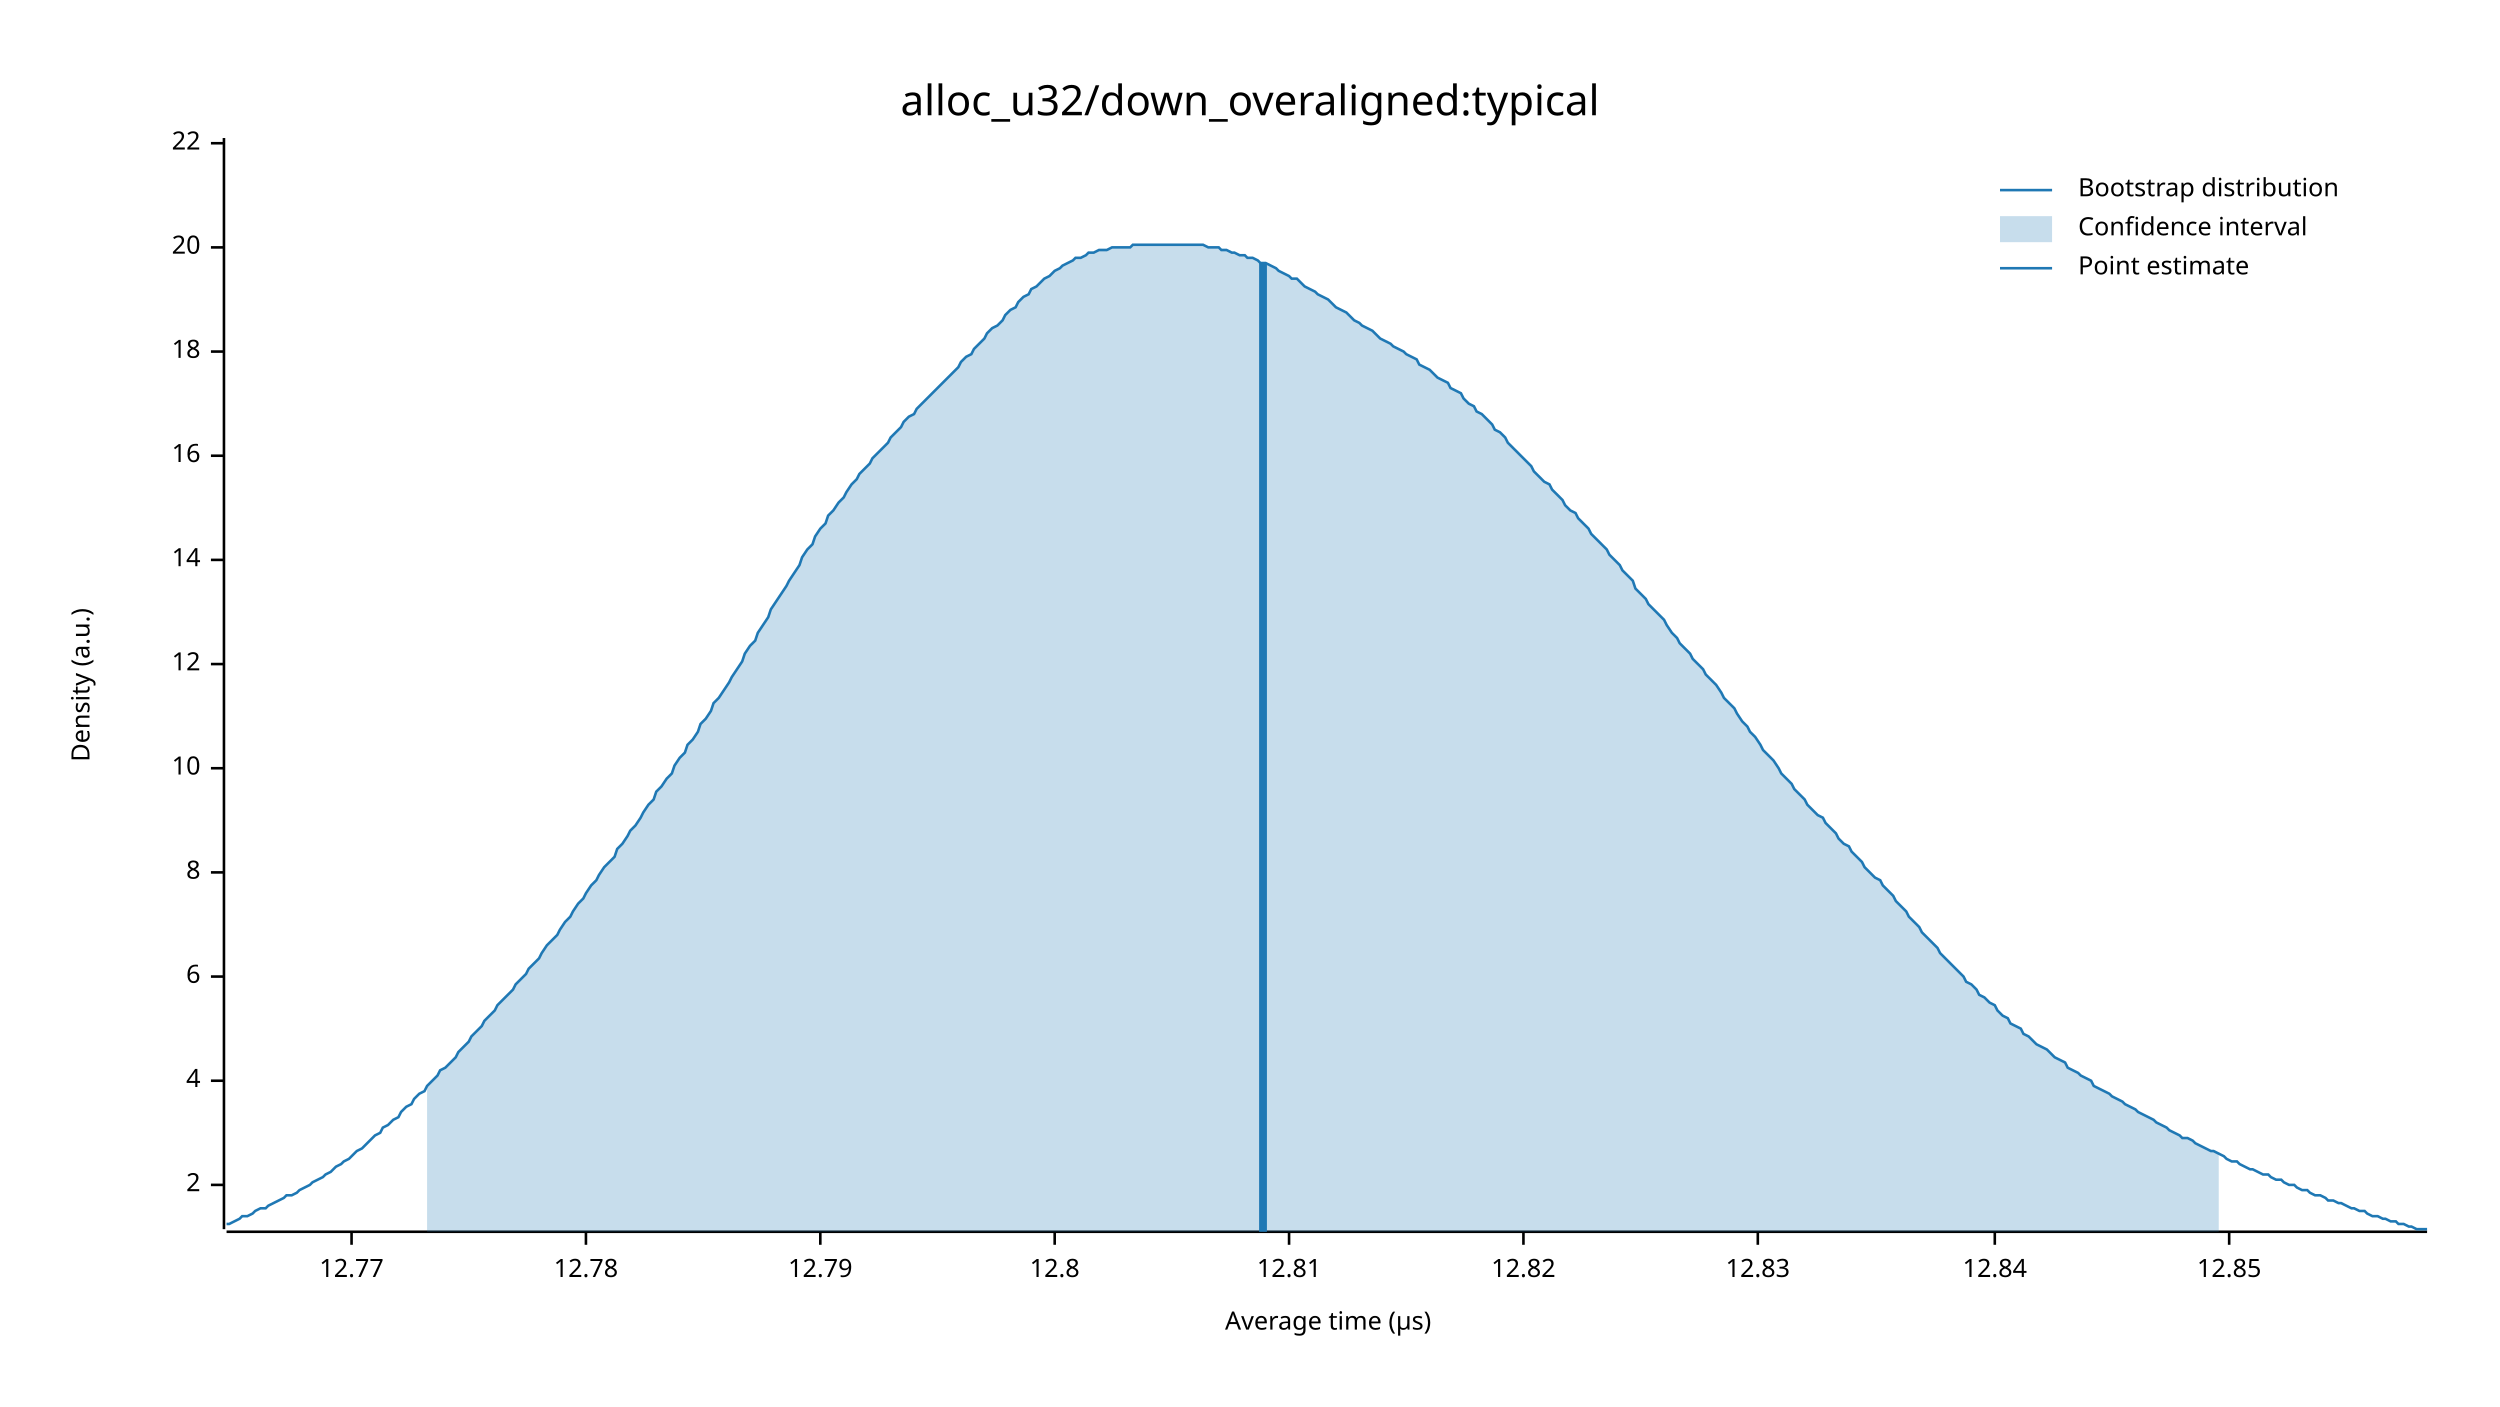
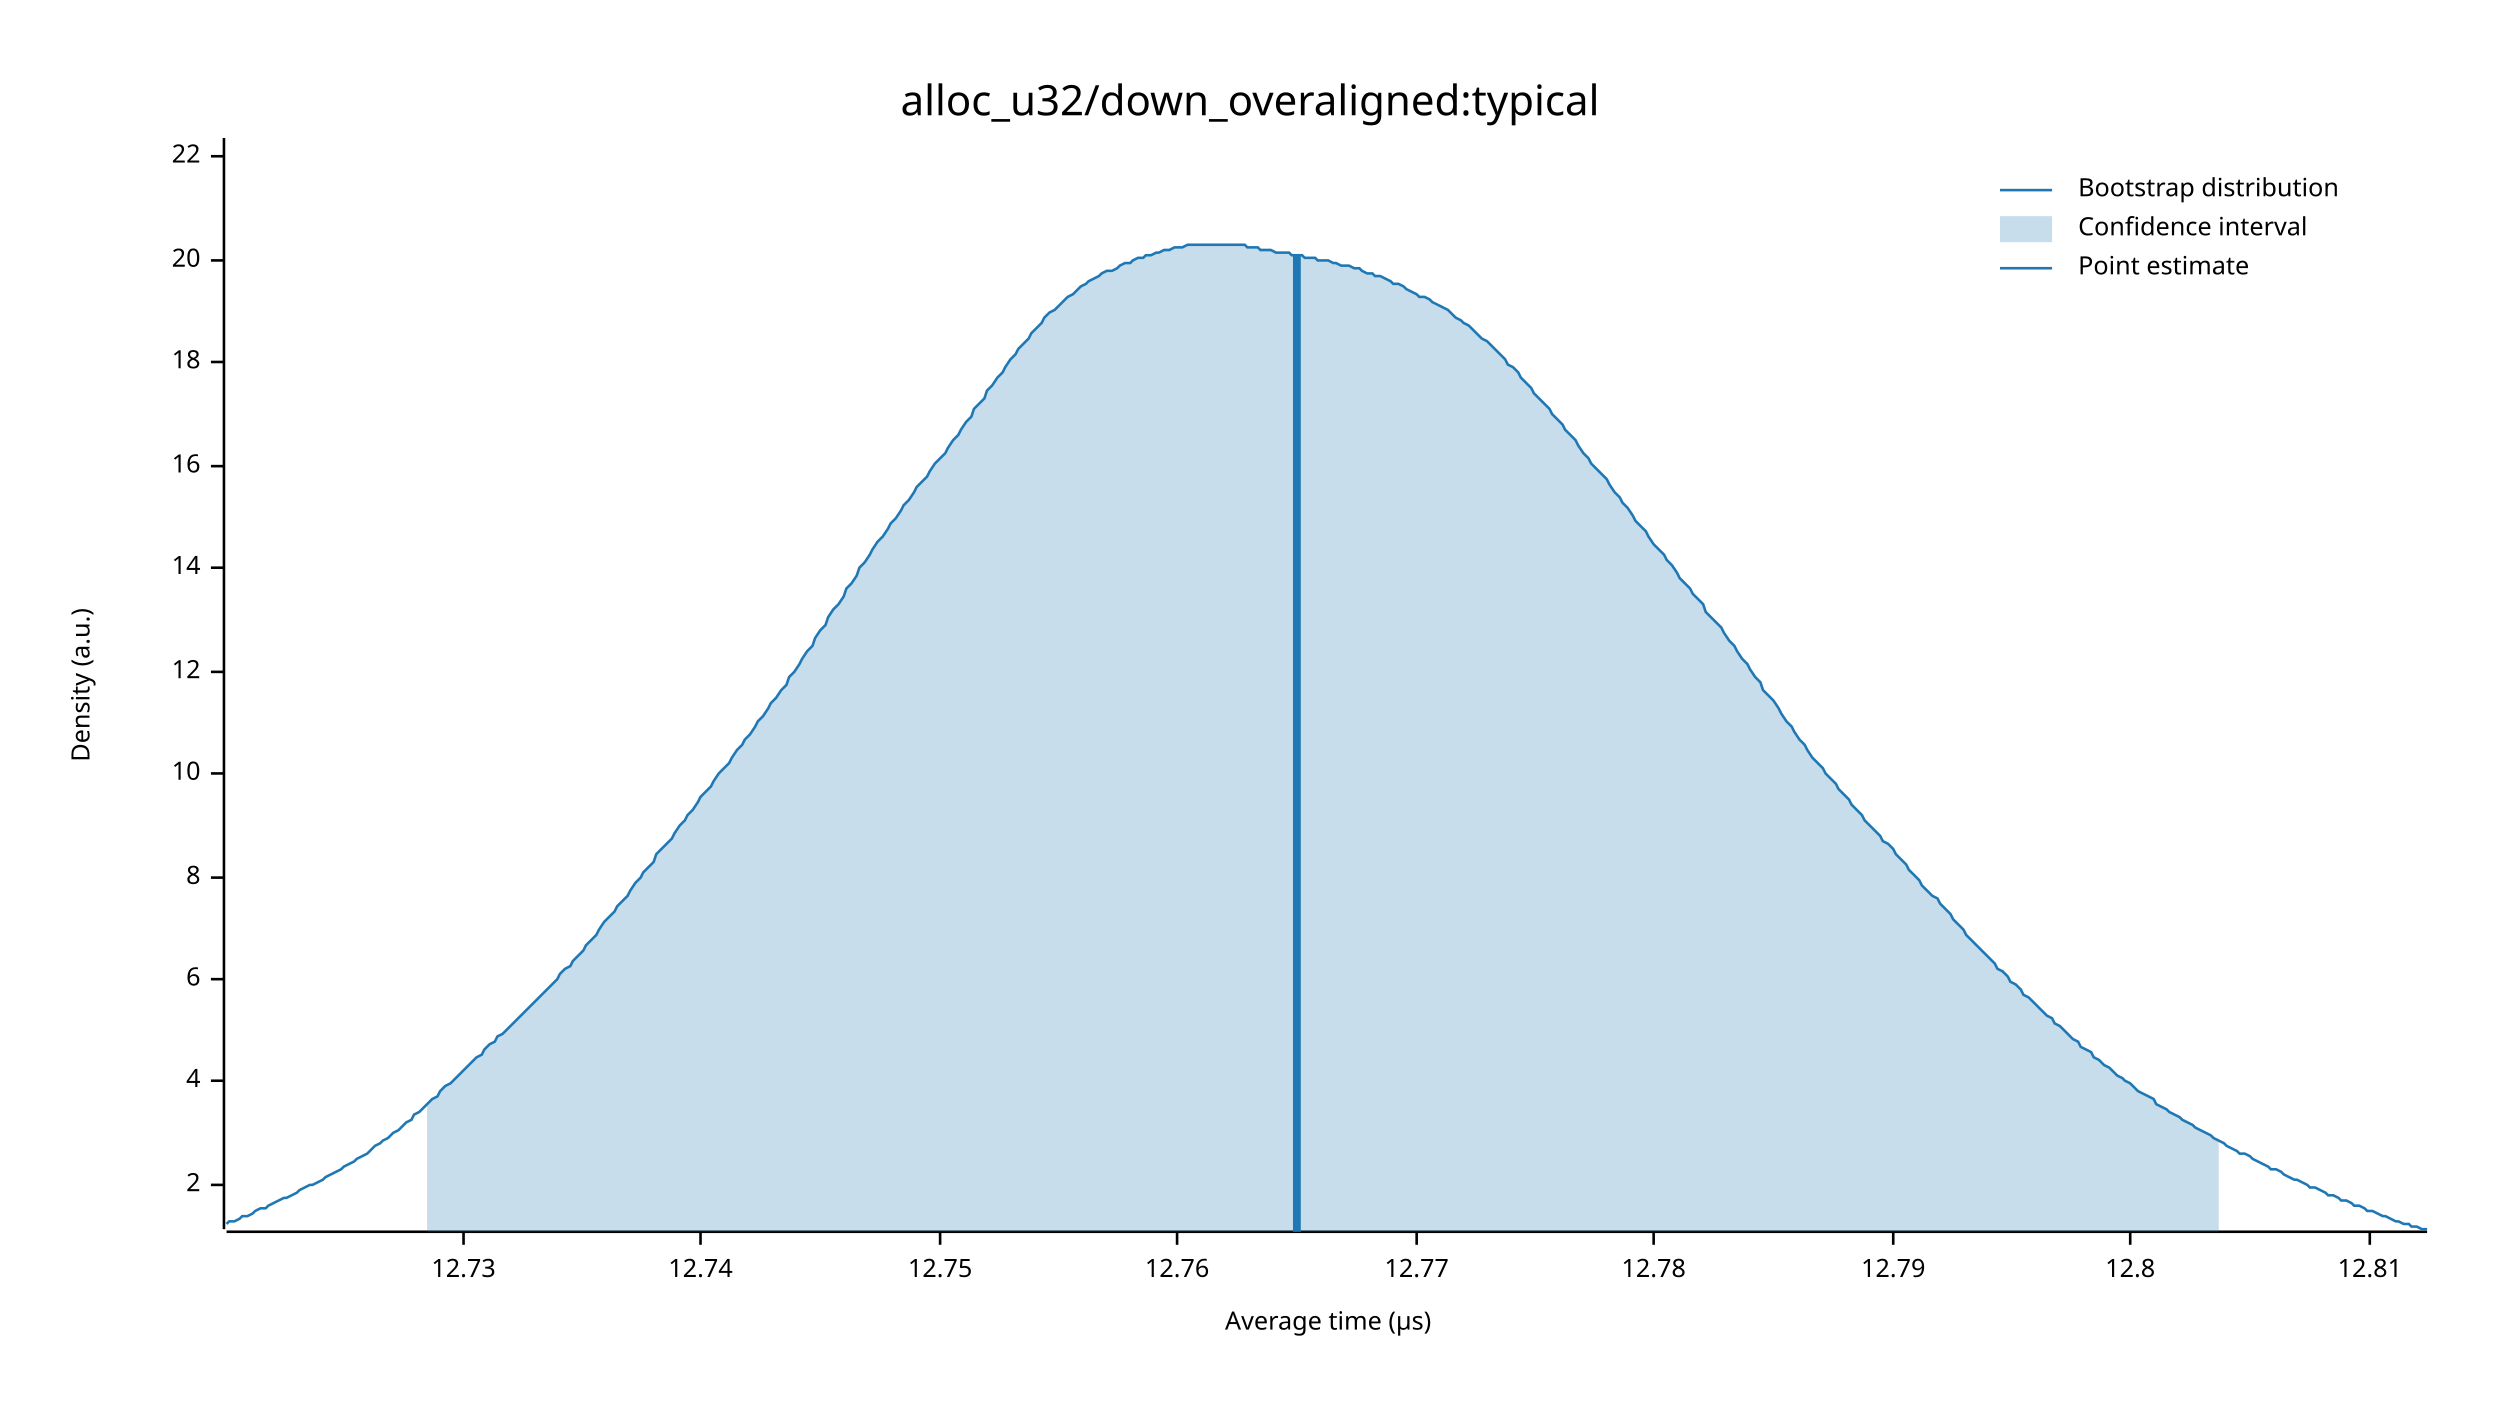
<svg xmlns="http://www.w3.org/2000/svg" width="960" height="540" viewBox="0 0 960 540">
  <text x="480" y="32" dy="0.76em" text-anchor="middle" font-family="sans-serif" font-size="16.129" opacity="1" fill="#000000">
alloc_u32/down_overaligned:typical
</text>
  <text x="27" y="263" dy="0.76em" text-anchor="middle" font-family="sans-serif" font-size="9.677" opacity="1" fill="#000000" transform="rotate(270, 27, 263)">
Density (a.u.)
</text>
  <text x="510" y="513" dy="-0.5ex" text-anchor="middle" font-family="sans-serif" font-size="9.677" opacity="1" fill="#000000">
Average time (µs)
</text>
  <polyline fill="none" opacity="1" stroke="#000000" stroke-width="1" points="86,53 86,472 " />
  <text x="77" y="455" dy="0.5ex" text-anchor="end" font-family="sans-serif" font-size="9.677" opacity="1" fill="#000000">
2
</text>
  <polyline fill="none" opacity="1" stroke="#000000" stroke-width="1" points="81,455 86,455 " />
  <text x="77" y="415" dy="0.5ex" text-anchor="end" font-family="sans-serif" font-size="9.677" opacity="1" fill="#000000">
4
</text>
  <polyline fill="none" opacity="1" stroke="#000000" stroke-width="1" points="81,415 86,415 " />
-   <text x="77" y="375" dy="0.5ex" text-anchor="end" font-family="sans-serif" font-size="9.677" opacity="1" fill="#000000">
+   <text x="77" y="376" dy="0.5ex" text-anchor="end" font-family="sans-serif" font-size="9.677" opacity="1" fill="#000000">
6
</text>
-   <polyline fill="none" opacity="1" stroke="#000000" stroke-width="1" points="81,375 86,375 " />
-   <text x="77" y="335" dy="0.5ex" text-anchor="end" font-family="sans-serif" font-size="9.677" opacity="1" fill="#000000">
+   <polyline fill="none" opacity="1" stroke="#000000" stroke-width="1" points="81,376 86,376 " />
+   <text x="77" y="337" dy="0.5ex" text-anchor="end" font-family="sans-serif" font-size="9.677" opacity="1" fill="#000000">
8
</text>
-   <polyline fill="none" opacity="1" stroke="#000000" stroke-width="1" points="81,335 86,335 " />
-   <text x="77" y="295" dy="0.5ex" text-anchor="end" font-family="sans-serif" font-size="9.677" opacity="1" fill="#000000">
+   <polyline fill="none" opacity="1" stroke="#000000" stroke-width="1" points="81,337 86,337 " />
+   <text x="77" y="297" dy="0.5ex" text-anchor="end" font-family="sans-serif" font-size="9.677" opacity="1" fill="#000000">
10
</text>
-   <polyline fill="none" opacity="1" stroke="#000000" stroke-width="1" points="81,295 86,295 " />
-   <text x="77" y="255" dy="0.5ex" text-anchor="end" font-family="sans-serif" font-size="9.677" opacity="1" fill="#000000">
+   <polyline fill="none" opacity="1" stroke="#000000" stroke-width="1" points="81,297 86,297 " />
+   <text x="77" y="258" dy="0.5ex" text-anchor="end" font-family="sans-serif" font-size="9.677" opacity="1" fill="#000000">
12
</text>
-   <polyline fill="none" opacity="1" stroke="#000000" stroke-width="1" points="81,255 86,255 " />
-   <text x="77" y="215" dy="0.5ex" text-anchor="end" font-family="sans-serif" font-size="9.677" opacity="1" fill="#000000">
+   <polyline fill="none" opacity="1" stroke="#000000" stroke-width="1" points="81,258 86,258 " />
+   <text x="77" y="218" dy="0.5ex" text-anchor="end" font-family="sans-serif" font-size="9.677" opacity="1" fill="#000000">
14
</text>
-   <polyline fill="none" opacity="1" stroke="#000000" stroke-width="1" points="81,215 86,215 " />
-   <text x="77" y="175" dy="0.5ex" text-anchor="end" font-family="sans-serif" font-size="9.677" opacity="1" fill="#000000">
+   <polyline fill="none" opacity="1" stroke="#000000" stroke-width="1" points="81,218 86,218 " />
+   <text x="77" y="179" dy="0.5ex" text-anchor="end" font-family="sans-serif" font-size="9.677" opacity="1" fill="#000000">
16
</text>
-   <polyline fill="none" opacity="1" stroke="#000000" stroke-width="1" points="81,175 86,175 " />
-   <text x="77" y="135" dy="0.5ex" text-anchor="end" font-family="sans-serif" font-size="9.677" opacity="1" fill="#000000">
+   <polyline fill="none" opacity="1" stroke="#000000" stroke-width="1" points="81,179 86,179 " />
+   <text x="77" y="139" dy="0.5ex" text-anchor="end" font-family="sans-serif" font-size="9.677" opacity="1" fill="#000000">
18
</text>
-   <polyline fill="none" opacity="1" stroke="#000000" stroke-width="1" points="81,135 86,135 " />
-   <text x="77" y="95" dy="0.5ex" text-anchor="end" font-family="sans-serif" font-size="9.677" opacity="1" fill="#000000">
+   <polyline fill="none" opacity="1" stroke="#000000" stroke-width="1" points="81,139 86,139 " />
+   <text x="77" y="100" dy="0.5ex" text-anchor="end" font-family="sans-serif" font-size="9.677" opacity="1" fill="#000000">
20
</text>
-   <polyline fill="none" opacity="1" stroke="#000000" stroke-width="1" points="81,95 86,95 " />
-   <text x="77" y="55" dy="0.5ex" text-anchor="end" font-family="sans-serif" font-size="9.677" opacity="1" fill="#000000">
+   <polyline fill="none" opacity="1" stroke="#000000" stroke-width="1" points="81,100 86,100 " />
+   <text x="77" y="60" dy="0.5ex" text-anchor="end" font-family="sans-serif" font-size="9.677" opacity="1" fill="#000000">
22
</text>
-   <polyline fill="none" opacity="1" stroke="#000000" stroke-width="1" points="81,55 86,55 " />
+   <polyline fill="none" opacity="1" stroke="#000000" stroke-width="1" points="81,60 86,60 " />
  <polyline fill="none" opacity="1" stroke="#000000" stroke-width="1" points="87,473 932,473 " />
-   <text x="135" y="483" dy="0.76em" text-anchor="middle" font-family="sans-serif" font-size="9.677" opacity="1" fill="#000000">
+   <text x="178" y="483" dy="0.76em" text-anchor="middle" font-family="sans-serif" font-size="9.677" opacity="1" fill="#000000">
+ 12.73
+ </text>
+   <polyline fill="none" opacity="1" stroke="#000000" stroke-width="1" points="178,473 178,478 " />
+   <text x="269" y="483" dy="0.76em" text-anchor="middle" font-family="sans-serif" font-size="9.677" opacity="1" fill="#000000">
+ 12.74
+ </text>
+   <polyline fill="none" opacity="1" stroke="#000000" stroke-width="1" points="269,473 269,478 " />
+   <text x="361" y="483" dy="0.76em" text-anchor="middle" font-family="sans-serif" font-size="9.677" opacity="1" fill="#000000">
+ 12.75
+ </text>
+   <polyline fill="none" opacity="1" stroke="#000000" stroke-width="1" points="361,473 361,478 " />
+   <text x="452" y="483" dy="0.76em" text-anchor="middle" font-family="sans-serif" font-size="9.677" opacity="1" fill="#000000">
+ 12.76
+ </text>
+   <polyline fill="none" opacity="1" stroke="#000000" stroke-width="1" points="452,473 452,478 " />
+   <text x="544" y="483" dy="0.76em" text-anchor="middle" font-family="sans-serif" font-size="9.677" opacity="1" fill="#000000">
12.77
</text>
-   <polyline fill="none" opacity="1" stroke="#000000" stroke-width="1" points="135,473 135,478 " />
-   <text x="225" y="483" dy="0.76em" text-anchor="middle" font-family="sans-serif" font-size="9.677" opacity="1" fill="#000000">
+   <polyline fill="none" opacity="1" stroke="#000000" stroke-width="1" points="544,473 544,478 " />
+   <text x="635" y="483" dy="0.76em" text-anchor="middle" font-family="sans-serif" font-size="9.677" opacity="1" fill="#000000">
12.78
</text>
-   <polyline fill="none" opacity="1" stroke="#000000" stroke-width="1" points="225,473 225,478 " />
-   <text x="315" y="483" dy="0.76em" text-anchor="middle" font-family="sans-serif" font-size="9.677" opacity="1" fill="#000000">
+   <polyline fill="none" opacity="1" stroke="#000000" stroke-width="1" points="635,473 635,478 " />
+   <text x="727" y="483" dy="0.76em" text-anchor="middle" font-family="sans-serif" font-size="9.677" opacity="1" fill="#000000">
12.79
</text>
-   <polyline fill="none" opacity="1" stroke="#000000" stroke-width="1" points="315,473 315,478 " />
-   <text x="405" y="483" dy="0.76em" text-anchor="middle" font-family="sans-serif" font-size="9.677" opacity="1" fill="#000000">
+   <polyline fill="none" opacity="1" stroke="#000000" stroke-width="1" points="727,473 727,478 " />
+   <text x="818" y="483" dy="0.76em" text-anchor="middle" font-family="sans-serif" font-size="9.677" opacity="1" fill="#000000">
12.8
</text>
-   <polyline fill="none" opacity="1" stroke="#000000" stroke-width="1" points="405,473 405,478 " />
-   <text x="495" y="483" dy="0.76em" text-anchor="middle" font-family="sans-serif" font-size="9.677" opacity="1" fill="#000000">
+   <polyline fill="none" opacity="1" stroke="#000000" stroke-width="1" points="818,473 818,478 " />
+   <text x="910" y="483" dy="0.76em" text-anchor="middle" font-family="sans-serif" font-size="9.677" opacity="1" fill="#000000">
12.81
</text>
-   <polyline fill="none" opacity="1" stroke="#000000" stroke-width="1" points="495,473 495,478 " />
-   <text x="585" y="483" dy="0.76em" text-anchor="middle" font-family="sans-serif" font-size="9.677" opacity="1" fill="#000000">
- 12.82
- </text>
-   <polyline fill="none" opacity="1" stroke="#000000" stroke-width="1" points="585,473 585,478 " />
-   <text x="675" y="483" dy="0.76em" text-anchor="middle" font-family="sans-serif" font-size="9.677" opacity="1" fill="#000000">
- 12.83
- </text>
-   <polyline fill="none" opacity="1" stroke="#000000" stroke-width="1" points="675,473 675,478 " />
-   <text x="766" y="483" dy="0.76em" text-anchor="middle" font-family="sans-serif" font-size="9.677" opacity="1" fill="#000000">
- 12.84
- </text>
-   <polyline fill="none" opacity="1" stroke="#000000" stroke-width="1" points="766,473 766,478 " />
-   <text x="856" y="483" dy="0.76em" text-anchor="middle" font-family="sans-serif" font-size="9.677" opacity="1" fill="#000000">
- 12.85
- </text>
-   <polyline fill="none" opacity="1" stroke="#000000" stroke-width="1" points="856,473 856,478 " />
-   <polyline fill="none" opacity="1" stroke="#1F78B4" stroke-width="1" points="87,470 88,470 90,469 92,468 93,467 95,467 97,466 98,465 100,464 102,464 103,463 105,462 107,461 109,460 110,459 112,459 114,458 115,457 117,456 119,455 120,454 122,453 124,452 125,451 127,450 129,448 131,447 132,446 134,445 136,443 137,442 139,441 141,439 142,438 144,436 146,435 147,433 149,432 151,430 153,429 154,427 156,425 158,424 159,422 161,420 163,419 164,417 166,415 168,413 169,411 171,410 173,408 175,406 176,404 178,402 180,400 181,398 183,396 185,394 186,392 188,390 190,388 191,386 193,384 195,382 197,380 198,378 200,376 202,374 203,372 205,370 207,368 208,366 210,363 212,361 214,359 215,357 217,354 219,352 220,350 222,347 224,345 225,343 227,340 229,338 230,336 232,333 234,331 236,329 237,326 239,324 241,321 242,319 244,317 246,314 247,312 249,309 251,307 252,304 254,302 256,299 258,297 259,294 261,291 263,289 264,286 266,284 268,281 269,278 271,276 273,273 274,270 276,268 278,265 280,262 281,260 283,257 285,254 286,251 288,248 290,246 291,243 293,240 295,237 296,234 298,231 300,228 302,225 303,223 305,220 307,217 308,214 310,211 312,209 313,206 315,203 317,201 318,198 320,196 322,193 324,191 325,189 327,186 329,184 330,182 332,180 334,178 335,176 337,174 339,172 341,170 342,168 344,166 346,164 347,162 349,160 351,159 352,157 354,155 356,153 357,152 359,150 361,148 363,146 364,145 366,143 368,141 369,139 371,137 373,136 374,134 376,132 378,130 379,128 381,126 383,125 385,123 386,121 388,119 390,118 391,116 393,114 395,113 396,111 398,110 400,108 401,107 403,106 405,104 407,103 408,102 410,101 412,100 413,99 415,99 417,98 418,97 420,97 422,96 423,96 425,96 427,95 429,95 430,95 432,95 434,95 435,94 437,94 439,94 440,94 442,94 444,94 445,94 447,94 449,94 451,94 452,94 454,94 456,94 457,94 459,94 461,94 462,94 464,95 466,95 468,95 469,96 471,96 473,97 474,97 476,98 478,98 479,99 481,99 483,100 484,101 486,101 488,102 490,103 491,104 493,105 495,106 496,107 498,107 500,109 501,110 503,111 505,112 506,113 508,114 510,115 512,117 513,118 515,119 517,120 518,121 520,123 522,124 523,125 525,126 527,127 528,128 530,130 532,131 534,132 535,133 537,134 539,135 540,136 542,137 544,138 545,140 547,141 549,142 550,143 552,145 554,146 556,147 557,149 559,150 561,151 562,153 564,155 566,156 567,158 569,159 571,161 573,163 574,165 576,166 578,168 579,170 581,172 583,174 584,175 586,177 588,179 589,181 591,183 593,185 595,186 596,188 598,190 600,192 601,194 603,196 605,197 606,199 608,201 610,203 611,205 613,207 615,209 617,211 618,213 620,215 622,217 623,219 625,221 627,223 628,226 630,228 632,230 633,232 635,234 637,236 639,238 640,240 642,243 644,245 645,247 647,249 649,251 650,253 652,255 654,257 655,259 657,261 659,263 661,266 662,268 664,270 666,272 667,274 669,277 671,279 672,281 674,283 676,286 677,288 679,290 681,292 683,295 684,297 686,299 688,301 689,303 691,305 693,307 694,309 696,311 698,313 700,314 701,316 703,318 705,320 706,322 708,324 710,325 711,327 713,329 715,331 716,333 718,335 720,337 722,338 723,340 725,342 727,344 728,346 730,348 732,350 733,352 735,354 737,356 738,358 740,360 742,362 744,364 745,366 747,368 749,370 750,371 752,373 754,375 755,377 757,378 759,380 760,382 762,383 764,385 766,386 767,388 769,390 771,391 772,393 774,394 776,395 777,397 779,398 781,400 782,401 784,402 786,403 788,405 789,406 791,407 793,408 794,410 796,411 798,412 799,413 801,414 803,415 804,417 806,418 808,419 810,420 811,421 813,422 815,423 816,424 818,425 820,426 821,427 823,428 825,429 827,430 828,431 830,432 832,433 833,434 835,435 837,436 838,437 840,437 842,438 843,439 845,440 847,441 849,442 850,442 852,443 854,444 855,445 857,446 859,446 860,447 862,448 864,449 865,449 867,450 869,451 871,451 872,452 874,453 876,453 877,454 879,455 881,455 882,456 884,457 886,457 887,458 889,459 891,459 893,460 894,461 896,461 898,462 899,462 901,463 903,464 904,464 906,465 908,465 909,466 911,467 913,467 915,468 916,468 918,469 920,469 921,470 923,470 925,471 926,471 928,472 930,472 932,472 " />
-   <polygon opacity="0.25" fill="#1F78B4" points="164,417 166,415 168,413 169,411 171,410 173,408 175,406 176,404 178,402 180,400 181,398 183,396 185,394 186,392 188,390 190,388 191,386 193,384 195,382 197,380 198,378 200,376 202,374 203,372 205,370 207,368 208,366 210,363 212,361 214,359 215,357 217,354 219,352 220,350 222,347 224,345 225,343 227,340 229,338 230,336 232,333 234,331 236,329 237,326 239,324 241,321 242,319 244,317 246,314 247,312 249,309 251,307 252,304 254,302 256,299 258,297 259,294 261,291 263,289 264,286 266,284 268,281 269,278 271,276 273,273 274,270 276,268 278,265 280,262 281,260 283,257 285,254 286,251 288,248 290,246 291,243 293,240 295,237 296,234 298,231 300,228 302,225 303,223 305,220 307,217 308,214 310,211 312,209 313,206 315,203 317,201 318,198 320,196 322,193 324,191 325,189 327,186 329,184 330,182 332,180 334,178 335,176 337,174 339,172 341,170 342,168 344,166 346,164 347,162 349,160 351,159 352,157 354,155 356,153 357,152 359,150 361,148 363,146 364,145 366,143 368,141 369,139 371,137 373,136 374,134 376,132 378,130 379,128 381,126 383,125 385,123 386,121 388,119 390,118 391,116 393,114 395,113 396,111 398,110 400,108 401,107 403,106 405,104 407,103 408,102 410,101 412,100 413,99 415,99 417,98 418,97 420,97 422,96 423,96 425,96 427,95 429,95 430,95 432,95 434,95 435,94 437,94 439,94 440,94 442,94 444,94 445,94 447,94 449,94 451,94 452,94 454,94 456,94 457,94 459,94 461,94 462,94 464,95 466,95 468,95 469,96 471,96 473,97 474,97 476,98 478,98 479,99 481,99 483,100 484,101 486,101 488,102 490,103 491,104 493,105 495,106 496,107 498,107 500,109 501,110 503,111 505,112 506,113 508,114 510,115 512,117 513,118 515,119 517,120 518,121 520,123 522,124 523,125 525,126 527,127 528,128 530,130 532,131 534,132 535,133 537,134 539,135 540,136 542,137 544,138 545,140 547,141 549,142 550,143 552,145 554,146 556,147 557,149 559,150 561,151 562,153 564,155 566,156 567,158 569,159 571,161 573,163 574,165 576,166 578,168 579,170 581,172 583,174 584,175 586,177 588,179 589,181 591,183 593,185 595,186 596,188 598,190 600,192 601,194 603,196 605,197 606,199 608,201 610,203 611,205 613,207 615,209 617,211 618,213 620,215 622,217 623,219 625,221 627,223 628,226 630,228 632,230 633,232 635,234 637,236 639,238 640,240 642,243 644,245 645,247 647,249 649,251 650,253 652,255 654,257 655,259 657,261 659,263 661,266 662,268 664,270 666,272 667,274 669,277 671,279 672,281 674,283 676,286 677,288 679,290 681,292 683,295 684,297 686,299 688,301 689,303 691,305 693,307 694,309 696,311 698,313 700,314 701,316 703,318 705,320 706,322 708,324 710,325 711,327 713,329 715,331 716,333 718,335 720,337 722,338 723,340 725,342 727,344 728,346 730,348 732,350 733,352 735,354 737,356 738,358 740,360 742,362 744,364 745,366 747,368 749,370 750,371 752,373 754,375 755,377 757,378 759,380 760,382 762,383 764,385 766,386 767,388 769,390 771,391 772,393 774,394 776,395 777,397 779,398 781,400 782,401 784,402 786,403 788,405 789,406 791,407 793,408 794,410 796,411 798,412 799,413 801,414 803,415 804,417 806,418 808,419 810,420 811,421 813,422 815,423 816,424 818,425 820,426 821,427 823,428 825,429 827,430 828,431 830,432 832,433 833,434 835,435 837,436 838,437 840,437 842,438 843,439 845,440 847,441 849,442 850,442 852,443 852,473 164,473 " />
-   <polyline fill="none" opacity="1" stroke="#1F78B4" stroke-width="3" points="485,473 485,101 " />
+   <polyline fill="none" opacity="1" stroke="#000000" stroke-width="1" points="910,473 910,478 " />
+   <polyline fill="none" opacity="1" stroke="#1F78B4" stroke-width="1" points="87,470 88,469 90,469 92,468 93,467 95,467 97,466 98,465 100,464 102,464 103,463 105,462 107,461 109,460 110,460 112,459 114,458 115,457 117,456 119,455 120,455 122,454 124,453 125,452 127,451 129,450 131,449 132,448 134,447 136,446 137,445 139,444 141,443 142,442 144,440 146,439 147,438 149,437 151,435 153,434 154,433 156,431 158,430 159,428 161,427 163,425 164,424 166,422 168,421 169,419 171,417 173,416 175,414 176,413 178,411 180,409 181,408 183,406 185,405 186,403 188,401 190,400 191,398 193,397 195,395 197,393 198,392 200,390 202,388 203,387 205,385 207,383 208,382 210,380 212,378 214,376 215,374 217,372 219,371 220,369 222,367 224,365 225,363 227,361 229,359 230,357 232,354 234,352 236,350 237,348 239,346 241,344 242,342 244,339 246,337 247,335 249,333 251,331 252,328 254,326 256,324 258,322 259,320 261,317 263,315 264,313 266,311 268,308 269,306 271,304 273,302 274,300 276,297 278,295 280,293 281,291 283,288 285,286 286,284 288,282 290,279 291,277 293,275 295,272 296,270 298,268 300,265 302,263 303,260 305,258 307,255 308,253 310,250 312,248 313,245 315,242 317,240 318,237 320,234 322,232 324,229 325,226 327,224 329,221 330,218 332,216 334,213 335,211 337,208 339,206 341,203 342,201 344,199 346,196 347,194 349,192 351,189 352,187 354,185 356,183 357,181 359,178 361,176 363,174 364,172 366,169 368,167 369,165 371,162 373,160 374,157 376,155 378,153 379,150 381,148 383,145 385,143 386,141 388,138 390,136 391,134 393,132 395,130 396,128 398,126 400,124 401,122 403,120 405,119 407,117 408,116 410,114 412,113 413,112 415,110 417,109 418,108 420,107 422,106 423,105 425,104 427,104 429,103 430,102 432,101 434,101 435,100 437,99 439,99 440,98 442,98 444,97 445,97 447,96 449,96 451,95 452,95 454,95 456,94 457,94 459,94 461,94 462,94 464,94 466,94 468,94 469,94 471,94 473,94 474,94 476,94 478,94 479,95 481,95 483,95 484,96 486,96 488,96 490,97 491,97 493,97 495,97 496,98 498,98 500,98 501,99 503,99 505,99 506,100 508,100 510,100 512,101 513,101 515,102 517,102 518,102 520,103 522,103 523,104 525,105 527,105 528,106 530,106 532,107 534,108 535,109 537,109 539,110 540,111 542,112 544,113 545,114 547,114 549,115 550,116 552,117 554,118 556,119 557,120 559,122 561,123 562,124 564,125 566,127 567,128 569,130 571,131 573,133 574,134 576,136 578,138 579,140 581,141 583,143 584,145 586,147 588,149 589,151 591,153 593,155 595,157 596,159 598,161 600,163 601,165 603,167 605,169 606,171 608,174 610,176 611,178 613,180 615,182 617,184 618,186 620,189 622,191 623,193 625,195 627,198 628,200 630,202 632,204 633,206 635,209 637,211 639,213 640,215 642,217 644,220 645,222 647,224 649,226 650,228 652,230 654,232 655,235 657,237 659,239 661,241 662,243 664,246 666,248 667,250 669,253 671,255 672,257 674,260 676,262 677,265 679,267 681,269 683,272 684,274 686,277 688,279 689,281 691,284 693,286 694,288 696,291 698,293 700,295 701,297 703,299 705,301 706,303 708,305 710,307 711,309 713,311 715,313 716,315 718,317 720,319 722,321 723,323 725,324 727,326 728,328 730,330 732,332 733,334 735,336 737,338 738,340 740,342 742,344 744,345 745,347 747,349 749,351 750,353 752,355 754,357 755,359 757,361 759,363 760,364 762,366 764,368 766,370 767,372 769,373 771,375 772,377 774,378 776,380 777,382 779,383 781,385 782,386 784,388 786,390 788,391 789,393 791,394 793,396 794,397 796,399 798,400 799,402 801,403 803,404 804,406 806,407 808,409 810,410 811,411 813,413 815,414 816,415 818,416 820,418 821,419 823,420 825,421 827,422 828,424 830,425 832,426 833,427 835,428 837,429 838,430 840,431 842,432 843,433 845,434 847,435 849,436 850,437 852,438 854,439 855,440 857,441 859,442 860,443 862,443 864,444 865,445 867,446 869,447 871,448 872,449 874,449 876,450 877,451 879,452 881,453 882,453 884,454 886,455 887,456 889,456 891,457 893,458 894,459 896,459 898,460 899,461 901,461 903,462 904,463 906,463 908,464 909,465 911,465 913,466 915,467 916,467 918,468 920,469 921,469 923,470 925,470 926,471 928,471 930,472 932,472 " />
+   <polygon opacity="0.25" fill="#1F78B4" points="164,424 166,422 168,421 169,419 171,417 173,416 175,414 176,413 178,411 180,409 181,408 183,406 185,405 186,403 188,401 190,400 191,398 193,397 195,395 197,393 198,392 200,390 202,388 203,387 205,385 207,383 208,382 210,380 212,378 214,376 215,374 217,372 219,371 220,369 222,367 224,365 225,363 227,361 229,359 230,357 232,354 234,352 236,350 237,348 239,346 241,344 242,342 244,339 246,337 247,335 249,333 251,331 252,328 254,326 256,324 258,322 259,320 261,317 263,315 264,313 266,311 268,308 269,306 271,304 273,302 274,300 276,297 278,295 280,293 281,291 283,288 285,286 286,284 288,282 290,279 291,277 293,275 295,272 296,270 298,268 300,265 302,263 303,260 305,258 307,255 308,253 310,250 312,248 313,245 315,242 317,240 318,237 320,234 322,232 324,229 325,226 327,224 329,221 330,218 332,216 334,213 335,211 337,208 339,206 341,203 342,201 344,199 346,196 347,194 349,192 351,189 352,187 354,185 356,183 357,181 359,178 361,176 363,174 364,172 366,169 368,167 369,165 371,162 373,160 374,157 376,155 378,153 379,150 381,148 383,145 385,143 386,141 388,138 390,136 391,134 393,132 395,130 396,128 398,126 400,124 401,122 403,120 405,119 407,117 408,116 410,114 412,113 413,112 415,110 417,109 418,108 420,107 422,106 423,105 425,104 427,104 429,103 430,102 432,101 434,101 435,100 437,99 439,99 440,98 442,98 444,97 445,97 447,96 449,96 451,95 452,95 454,95 456,94 457,94 459,94 461,94 462,94 464,94 466,94 468,94 469,94 471,94 473,94 474,94 476,94 478,94 479,95 481,95 483,95 484,96 486,96 488,96 490,97 491,97 493,97 495,97 496,98 498,98 500,98 501,99 503,99 505,99 506,100 508,100 510,100 512,101 513,101 515,102 517,102 518,102 520,103 522,103 523,104 525,105 527,105 528,106 530,106 532,107 534,108 535,109 537,109 539,110 540,111 542,112 544,113 545,114 547,114 549,115 550,116 552,117 554,118 556,119 557,120 559,122 561,123 562,124 564,125 566,127 567,128 569,130 571,131 573,133 574,134 576,136 578,138 579,140 581,141 583,143 584,145 586,147 588,149 589,151 591,153 593,155 595,157 596,159 598,161 600,163 601,165 603,167 605,169 606,171 608,174 610,176 611,178 613,180 615,182 617,184 618,186 620,189 622,191 623,193 625,195 627,198 628,200 630,202 632,204 633,206 635,209 637,211 639,213 640,215 642,217 644,220 645,222 647,224 649,226 650,228 652,230 654,232 655,235 657,237 659,239 661,241 662,243 664,246 666,248 667,250 669,253 671,255 672,257 674,260 676,262 677,265 679,267 681,269 683,272 684,274 686,277 688,279 689,281 691,284 693,286 694,288 696,291 698,293 700,295 701,297 703,299 705,301 706,303 708,305 710,307 711,309 713,311 715,313 716,315 718,317 720,319 722,321 723,323 725,324 727,326 728,328 730,330 732,332 733,334 735,336 737,338 738,340 740,342 742,344 744,345 745,347 747,349 749,351 750,353 752,355 754,357 755,359 757,361 759,363 760,364 762,366 764,368 766,370 767,372 769,373 771,375 772,377 774,378 776,380 777,382 779,383 781,385 782,386 784,388 786,390 788,391 789,393 791,394 793,396 794,397 796,399 798,400 799,402 801,403 803,404 804,406 806,407 808,409 810,410 811,411 813,413 815,414 816,415 818,416 820,418 821,419 823,420 825,421 827,422 828,424 830,425 832,426 833,427 835,428 837,429 838,430 840,431 842,432 843,433 845,434 847,435 849,436 850,437 852,438 852,473 164,473 " />
+   <polyline fill="none" opacity="1" stroke="#1F78B4" stroke-width="3" points="498,473 498,98 " />
  <text x="798" y="68" dy="0.76em" text-anchor="start" font-family="sans-serif" font-size="9.677" opacity="1" fill="#000000">
Bootstrap distribution
</text>
  <text x="798" y="83" dy="0.76em" text-anchor="start" font-family="sans-serif" font-size="9.677" opacity="1" fill="#000000">
Confidence interval
</text>
  <text x="798" y="98" dy="0.76em" text-anchor="start" font-family="sans-serif" font-size="9.677" opacity="1" fill="#000000">
Point estimate
</text>
  <polyline fill="none" opacity="1" stroke="#1F78B4" stroke-width="1" points="768,73 788,73 " />
  <rect x="768" y="83" width="20" height="10" opacity="0.25" fill="#1F78B4" stroke="none" />
  <polyline fill="none" opacity="1" stroke="#1F78B4" stroke-width="1" points="768,103 788,103 " />
</svg>
